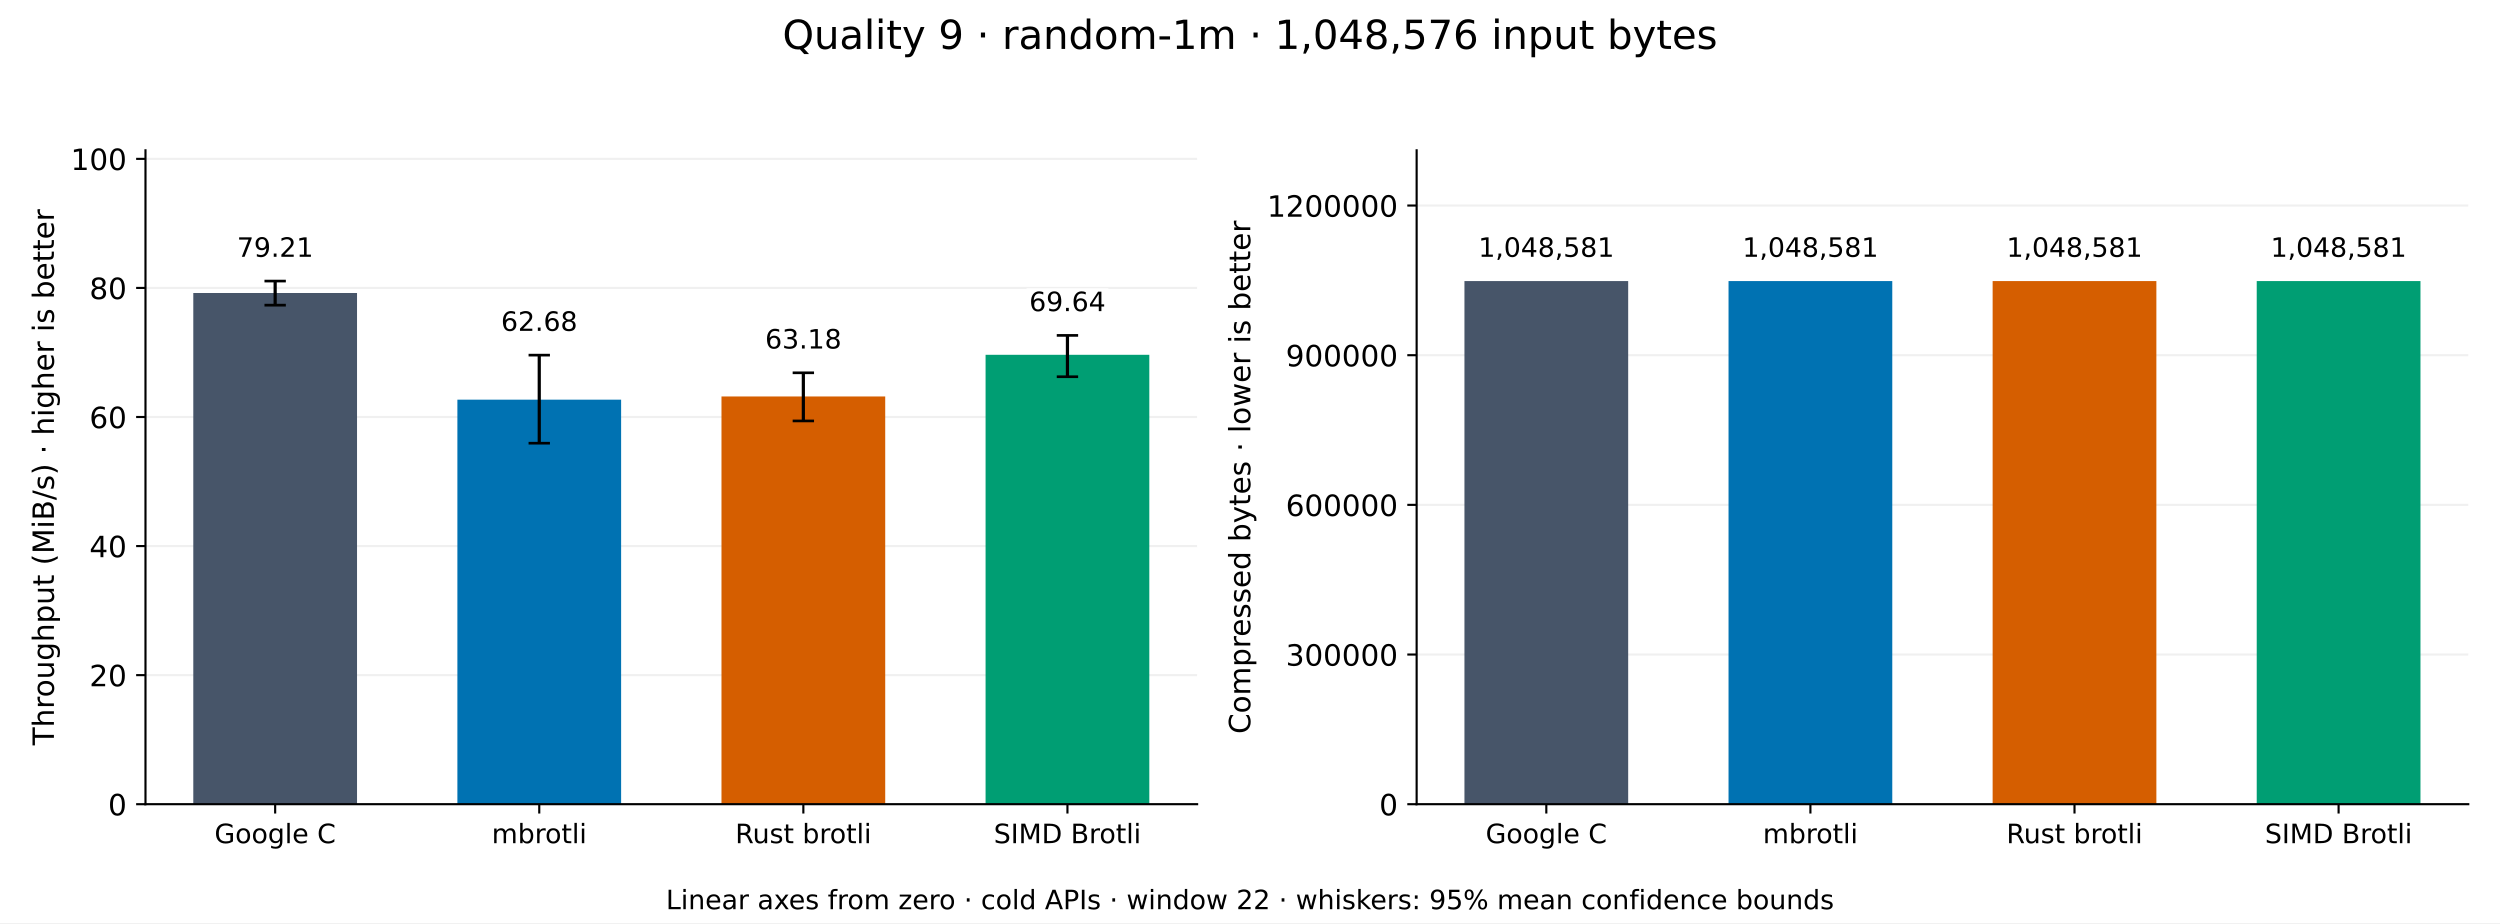
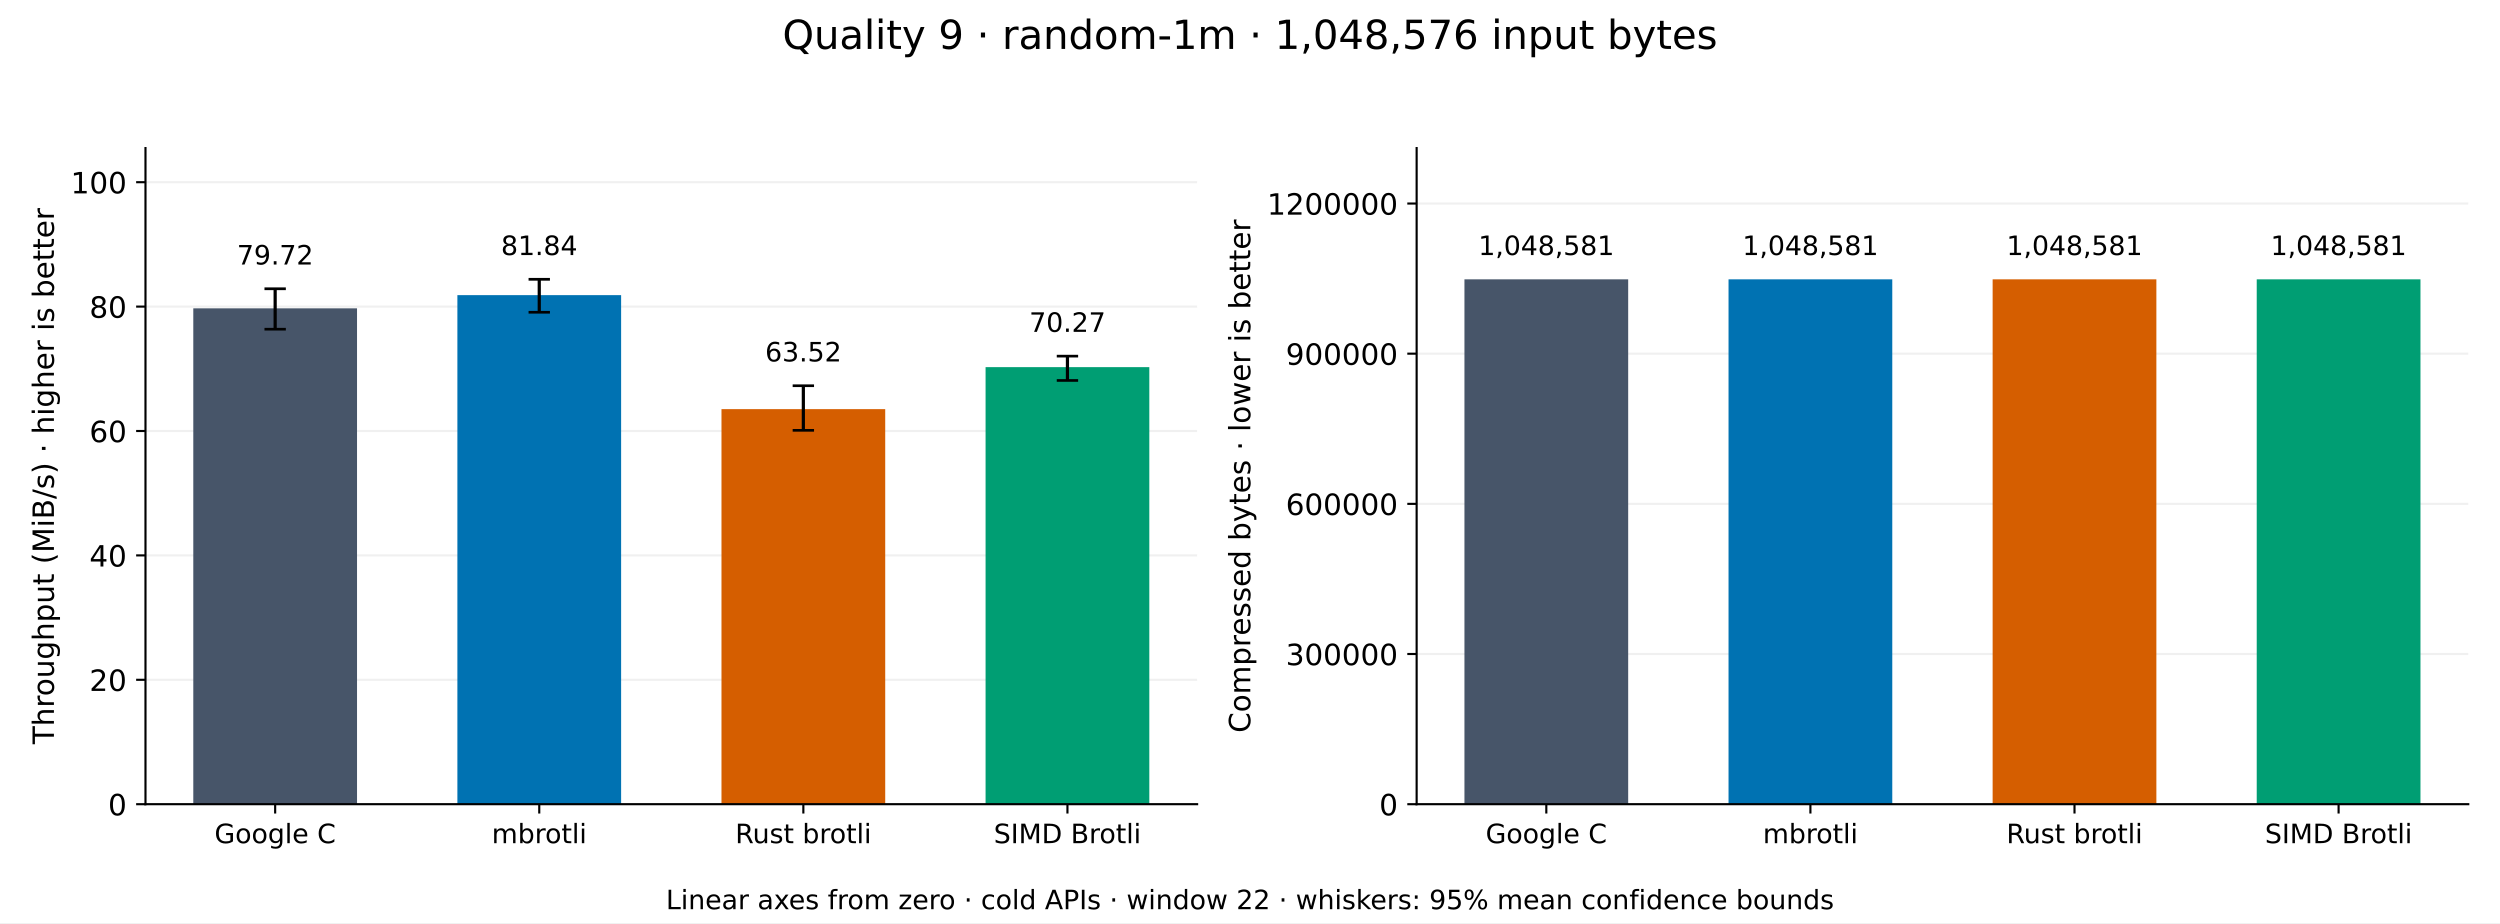
<svg xmlns="http://www.w3.org/2000/svg" xmlns:xlink="http://www.w3.org/1999/xlink" width="936pt" height="345.6pt" viewBox="0 0 936 345.6" version="1.1">
  <defs>
    <style type="text/css">*{stroke-linejoin: round; stroke-linecap: butt}</style>
  </defs>
  <g id="figure_1">
    <g id="patch_1">
      <path d="M 0 345.6 L 936 345.6 L 936 0 L 0 0 z " style="fill: #ffffff" />
    </g>
    <g id="axes_1">
      <g id="patch_2">
-         <path d="M 54.47 301.088 L 448.2 301.088 L 448.2 56.275 L 54.47 56.275 z " style="fill: #ffffff" />
+         <path d="M 54.47 301.088 L 448.2 301.088 L 448.2 55.44 L 54.47 55.44 z " style="fill: #ffffff" />
      </g>
      <g id="matplotlib.axis_1">
        <g id="xtick_1">
          <g id="line2d_1">
            <defs>
              <path id="m3d63aaa0ea" d="M 0 0 L 0 3.5 " style="stroke: #000000; stroke-width: 0.8" />
            </defs>
            <g>
              <use xlink:href="#m3d63aaa0ea" x="103.019" y="301.088" style="stroke: #000000; stroke-width: 0.8" />
            </g>
          </g>
          <g id="text_1">
            <text style="font-size: 10px; font-family: 'DejaVu Sans', 'Bitstream Vera Sans', 'Computer Modern Sans Serif', 'Lucida Grande', 'Verdana', 'Geneva', 'Lucid', 'Arial', 'Helvetica', 'Avant Garde', sans-serif; text-anchor: middle" x="103.019" y="315.686" transform="rotate(-0 103.0188 315.6864)">Google C</text>
          </g>
        </g>
        <g id="xtick_2">
          <g id="line2d_2">
            <g>
              <use xlink:href="#m3d63aaa0ea" x="201.896" y="301.088" style="stroke: #000000; stroke-width: 0.8" />
            </g>
          </g>
          <g id="text_2">
            <text style="font-size: 10px; font-family: 'DejaVu Sans', 'Bitstream Vera Sans', 'Computer Modern Sans Serif', 'Lucida Grande', 'Verdana', 'Geneva', 'Lucid', 'Arial', 'Helvetica', 'Avant Garde', sans-serif; text-anchor: middle" x="201.896" y="315.686" transform="rotate(-0 201.8963 315.6864)">mbrotli</text>
          </g>
        </g>
        <g id="xtick_3">
          <g id="line2d_3">
            <g>
              <use xlink:href="#m3d63aaa0ea" x="300.774" y="301.088" style="stroke: #000000; stroke-width: 0.8" />
            </g>
          </g>
          <g id="text_3">
            <text style="font-size: 10px; font-family: 'DejaVu Sans', 'Bitstream Vera Sans', 'Computer Modern Sans Serif', 'Lucida Grande', 'Verdana', 'Geneva', 'Lucid', 'Arial', 'Helvetica', 'Avant Garde', sans-serif; text-anchor: middle" x="300.774" y="315.686" transform="rotate(-0 300.7737 315.6864)">Rust brotli</text>
          </g>
        </g>
        <g id="xtick_4">
          <g id="line2d_4">
            <g>
              <use xlink:href="#m3d63aaa0ea" x="399.651" y="301.088" style="stroke: #000000; stroke-width: 0.8" />
            </g>
          </g>
          <g id="text_4">
            <text style="font-size: 10px; font-family: 'DejaVu Sans', 'Bitstream Vera Sans', 'Computer Modern Sans Serif', 'Lucida Grande', 'Verdana', 'Geneva', 'Lucid', 'Arial', 'Helvetica', 'Avant Garde', sans-serif; text-anchor: middle" x="399.651" y="315.686" transform="rotate(-0 399.6512 315.6864)">SIMD Brotli</text>
          </g>
        </g>
      </g>
      <g id="matplotlib.axis_2">
        <g id="ytick_1">
          <g id="line2d_5">
-             <path d="M 54.47 301.088 L 448.2 301.088 " clip-path="url(#p4a78625259)" style="fill: none; stroke: #b0b0b0; stroke-opacity: 0.18; stroke-width: 0.8; stroke-linecap: square" />
+             <path d="M 54.47 301.088 L 448.2 301.088 " clip-path="url(#p136f8b3944)" style="fill: none; stroke: #b0b0b0; stroke-opacity: 0.18; stroke-width: 0.8; stroke-linecap: square" />
          </g>
          <g id="line2d_6">
            <defs>
              <path id="mb6c034703b" d="M 0 0 L -3.5 0 " style="stroke: #000000; stroke-width: 0.8" />
            </defs>
            <g>
              <use xlink:href="#mb6c034703b" x="54.47" y="301.088" style="stroke: #000000; stroke-width: 0.8" />
            </g>
          </g>
          <g id="text_5">
            <text style="font-size: 11px; font-family: 'DejaVu Sans', 'Bitstream Vera Sans', 'Computer Modern Sans Serif', 'Lucida Grande', 'Verdana', 'Geneva', 'Lucid', 'Arial', 'Helvetica', 'Avant Garde', sans-serif; text-anchor: end" x="47.47" y="305.267" transform="rotate(-0 47.47 305.2671)">0</text>
          </g>
        </g>
        <g id="ytick_2">
          <g id="line2d_7">
-             <path d="M 54.47 252.767 L 448.2 252.767 " clip-path="url(#p4a78625259)" style="fill: none; stroke: #b0b0b0; stroke-opacity: 0.18; stroke-width: 0.8; stroke-linecap: square" />
+             <path d="M 54.47 254.514 L 448.2 254.514 " clip-path="url(#p136f8b3944)" style="fill: none; stroke: #b0b0b0; stroke-opacity: 0.18; stroke-width: 0.8; stroke-linecap: square" />
          </g>
          <g id="line2d_8">
            <g>
-               <use xlink:href="#mb6c034703b" x="54.47" y="252.767" style="stroke: #000000; stroke-width: 0.8" />
+               <use xlink:href="#mb6c034703b" x="54.47" y="254.514" style="stroke: #000000; stroke-width: 0.8" />
            </g>
          </g>
          <g id="text_6">
-             <text style="font-size: 11px; font-family: 'DejaVu Sans', 'Bitstream Vera Sans', 'Computer Modern Sans Serif', 'Lucida Grande', 'Verdana', 'Geneva', 'Lucid', 'Arial', 'Helvetica', 'Avant Garde', sans-serif; text-anchor: end" x="47.47" y="256.946" transform="rotate(-0 47.47 256.9457)">20</text>
+             <text style="font-size: 11px; font-family: 'DejaVu Sans', 'Bitstream Vera Sans', 'Computer Modern Sans Serif', 'Lucida Grande', 'Verdana', 'Geneva', 'Lucid', 'Arial', 'Helvetica', 'Avant Garde', sans-serif; text-anchor: end" x="47.47" y="258.693" transform="rotate(-0 47.47 258.6935)">20</text>
          </g>
        </g>
        <g id="ytick_3">
          <g id="line2d_9">
-             <path d="M 54.47 204.445 L 448.2 204.445 " clip-path="url(#p4a78625259)" style="fill: none; stroke: #b0b0b0; stroke-opacity: 0.18; stroke-width: 0.8; stroke-linecap: square" />
+             <path d="M 54.47 207.941 L 448.2 207.941 " clip-path="url(#p136f8b3944)" style="fill: none; stroke: #b0b0b0; stroke-opacity: 0.18; stroke-width: 0.8; stroke-linecap: square" />
          </g>
          <g id="line2d_10">
            <g>
-               <use xlink:href="#mb6c034703b" x="54.47" y="204.445" style="stroke: #000000; stroke-width: 0.8" />
+               <use xlink:href="#mb6c034703b" x="54.47" y="207.941" style="stroke: #000000; stroke-width: 0.8" />
            </g>
          </g>
          <g id="text_7">
-             <text style="font-size: 11px; font-family: 'DejaVu Sans', 'Bitstream Vera Sans', 'Computer Modern Sans Serif', 'Lucida Grande', 'Verdana', 'Geneva', 'Lucid', 'Arial', 'Helvetica', 'Avant Garde', sans-serif; text-anchor: end" x="47.47" y="208.624" transform="rotate(-0 47.47 208.6244)">40</text>
+             <text style="font-size: 11px; font-family: 'DejaVu Sans', 'Bitstream Vera Sans', 'Computer Modern Sans Serif', 'Lucida Grande', 'Verdana', 'Geneva', 'Lucid', 'Arial', 'Helvetica', 'Avant Garde', sans-serif; text-anchor: end" x="47.47" y="212.12" transform="rotate(-0 47.47 212.1198)">40</text>
          </g>
        </g>
        <g id="ytick_4">
          <g id="line2d_11">
-             <path d="M 54.47 156.124 L 448.2 156.124 " clip-path="url(#p4a78625259)" style="fill: none; stroke: #b0b0b0; stroke-opacity: 0.18; stroke-width: 0.8; stroke-linecap: square" />
+             <path d="M 54.47 161.367 L 448.2 161.367 " clip-path="url(#p136f8b3944)" style="fill: none; stroke: #b0b0b0; stroke-opacity: 0.18; stroke-width: 0.8; stroke-linecap: square" />
          </g>
          <g id="line2d_12">
            <g>
-               <use xlink:href="#mb6c034703b" x="54.47" y="156.124" style="stroke: #000000; stroke-width: 0.8" />
+               <use xlink:href="#mb6c034703b" x="54.47" y="161.367" style="stroke: #000000; stroke-width: 0.8" />
            </g>
          </g>
          <g id="text_8">
-             <text style="font-size: 11px; font-family: 'DejaVu Sans', 'Bitstream Vera Sans', 'Computer Modern Sans Serif', 'Lucida Grande', 'Verdana', 'Geneva', 'Lucid', 'Arial', 'Helvetica', 'Avant Garde', sans-serif; text-anchor: end" x="47.47" y="160.303" transform="rotate(-0 47.47 160.303)">60</text>
+             <text style="font-size: 11px; font-family: 'DejaVu Sans', 'Bitstream Vera Sans', 'Computer Modern Sans Serif', 'Lucida Grande', 'Verdana', 'Geneva', 'Lucid', 'Arial', 'Helvetica', 'Avant Garde', sans-serif; text-anchor: end" x="47.47" y="165.546" transform="rotate(-0 47.47 165.5462)">60</text>
          </g>
        </g>
        <g id="ytick_5">
          <g id="line2d_13">
-             <path d="M 54.47 107.802 L 448.2 107.802 " clip-path="url(#p4a78625259)" style="fill: none; stroke: #b0b0b0; stroke-opacity: 0.18; stroke-width: 0.8; stroke-linecap: square" />
+             <path d="M 54.47 114.793 L 448.2 114.793 " clip-path="url(#p136f8b3944)" style="fill: none; stroke: #b0b0b0; stroke-opacity: 0.18; stroke-width: 0.8; stroke-linecap: square" />
          </g>
          <g id="line2d_14">
            <g>
-               <use xlink:href="#mb6c034703b" x="54.47" y="107.802" style="stroke: #000000; stroke-width: 0.8" />
+               <use xlink:href="#mb6c034703b" x="54.47" y="114.793" style="stroke: #000000; stroke-width: 0.8" />
            </g>
          </g>
          <g id="text_9">
-             <text style="font-size: 11px; font-family: 'DejaVu Sans', 'Bitstream Vera Sans', 'Computer Modern Sans Serif', 'Lucida Grande', 'Verdana', 'Geneva', 'Lucid', 'Arial', 'Helvetica', 'Avant Garde', sans-serif; text-anchor: end" x="47.47" y="111.982" transform="rotate(-0 47.47 111.9816)">80</text>
+             <text style="font-size: 11px; font-family: 'DejaVu Sans', 'Bitstream Vera Sans', 'Computer Modern Sans Serif', 'Lucida Grande', 'Verdana', 'Geneva', 'Lucid', 'Arial', 'Helvetica', 'Avant Garde', sans-serif; text-anchor: end" x="47.47" y="118.972" transform="rotate(-0 47.47 118.9725)">80</text>
          </g>
        </g>
        <g id="ytick_6">
          <g id="line2d_15">
-             <path d="M 54.47 59.481 L 448.2 59.481 " clip-path="url(#p4a78625259)" style="fill: none; stroke: #b0b0b0; stroke-opacity: 0.18; stroke-width: 0.8; stroke-linecap: square" />
+             <path d="M 54.47 68.22 L 448.2 68.22 " clip-path="url(#p136f8b3944)" style="fill: none; stroke: #b0b0b0; stroke-opacity: 0.18; stroke-width: 0.8; stroke-linecap: square" />
          </g>
          <g id="line2d_16">
            <g>
-               <use xlink:href="#mb6c034703b" x="54.47" y="59.481" style="stroke: #000000; stroke-width: 0.8" />
+               <use xlink:href="#mb6c034703b" x="54.47" y="68.22" style="stroke: #000000; stroke-width: 0.8" />
            </g>
          </g>
          <g id="text_10">
-             <text style="font-size: 11px; font-family: 'DejaVu Sans', 'Bitstream Vera Sans', 'Computer Modern Sans Serif', 'Lucida Grande', 'Verdana', 'Geneva', 'Lucid', 'Arial', 'Helvetica', 'Avant Garde', sans-serif; text-anchor: end" x="47.47" y="63.66" transform="rotate(-0 47.47 63.66018)">100</text>
+             <text style="font-size: 11px; font-family: 'DejaVu Sans', 'Bitstream Vera Sans', 'Computer Modern Sans Serif', 'Lucida Grande', 'Verdana', 'Geneva', 'Lucid', 'Arial', 'Helvetica', 'Avant Garde', sans-serif; text-anchor: end" x="47.47" y="72.399" transform="rotate(-0 47.47 72.39884)">100</text>
          </g>
        </g>
        <g id="text_11">
-           <text style="font-size: 11px; font-family: 'DejaVu Sans', 'Bitstream Vera Sans', 'Computer Modern Sans Serif', 'Lucida Grande', 'Verdana', 'Geneva', 'Lucid', 'Arial', 'Helvetica', 'Avant Garde', sans-serif; text-anchor: middle" x="20.186" y="178.681" transform="rotate(-90 20.18609 178.6813)">Throughput (MiB/s) · higher is better</text>
+           <text style="font-size: 11px; font-family: 'DejaVu Sans', 'Bitstream Vera Sans', 'Computer Modern Sans Serif', 'Lucida Grande', 'Verdana', 'Geneva', 'Lucid', 'Arial', 'Helvetica', 'Avant Garde', sans-serif; text-anchor: middle" x="20.186" y="178.264" transform="rotate(-90 20.18609 178.264)">Throughput (MiB/s) · higher is better</text>
        </g>
      </g>
      <g id="patch_3">
-         <path d="M 72.367 301.088 L 133.671 301.088 L 133.671 109.703 L 72.367 109.703 z " clip-path="url(#p4a78625259)" style="fill: #475569" />
+         <path d="M 72.367 301.088 L 133.671 301.088 L 133.671 115.443 L 72.367 115.443 z " clip-path="url(#p136f8b3944)" style="fill: #475569" />
      </g>
      <g id="patch_4">
-         <path d="M 171.244 301.088 L 232.548 301.088 L 232.548 149.647 L 171.244 149.647 z " clip-path="url(#p4a78625259)" style="fill: #0072b2" />
+         <path d="M 171.244 301.088 L 232.548 301.088 L 232.548 110.508 L 171.244 110.508 z " clip-path="url(#p136f8b3944)" style="fill: #0072b2" />
      </g>
      <g id="patch_5">
-         <path d="M 270.122 301.088 L 331.426 301.088 L 331.426 148.43 L 270.122 148.43 z " clip-path="url(#p4a78625259)" style="fill: #d55e00" />
+         <path d="M 270.122 301.088 L 331.426 301.088 L 331.426 153.172 L 270.122 153.172 z " clip-path="url(#p136f8b3944)" style="fill: #d55e00" />
      </g>
      <g id="patch_6">
-         <path d="M 368.999 301.088 L 430.303 301.088 L 430.303 132.837 L 368.999 132.837 z " clip-path="url(#p4a78625259)" style="fill: #009e73" />
+         <path d="M 368.999 301.088 L 430.303 301.088 L 430.303 137.452 L 368.999 137.452 z " clip-path="url(#p136f8b3944)" style="fill: #009e73" />
      </g>
      <g id="LineCollection_1">
-         <path d="M 103.019 114.255 L 103.019 105.237 " clip-path="url(#p4a78625259)" style="fill: none; stroke: #000000; stroke-width: 1.2" />
-         <path d="M 201.896 165.93 L 201.896 132.953 " clip-path="url(#p4a78625259)" style="fill: none; stroke: #000000; stroke-width: 1.2" />
-         <path d="M 300.774 157.597 L 300.774 139.567 " clip-path="url(#p4a78625259)" style="fill: none; stroke: #000000; stroke-width: 1.2" />
-         <path d="M 399.651 141.056 L 399.651 125.573 " clip-path="url(#p4a78625259)" style="fill: none; stroke: #000000; stroke-width: 1.2" />
+         <path d="M 103.019 123.259 L 103.019 108.114 " clip-path="url(#p136f8b3944)" style="fill: none; stroke: #000000; stroke-width: 1.2" />
+         <path d="M 201.896 116.906 L 201.896 104.57 " clip-path="url(#p136f8b3944)" style="fill: none; stroke: #000000; stroke-width: 1.2" />
+         <path d="M 300.774 161.109 L 300.774 144.407 " clip-path="url(#p136f8b3944)" style="fill: none; stroke: #000000; stroke-width: 1.2" />
+         <path d="M 399.651 142.454 L 399.651 133.328 " clip-path="url(#p136f8b3944)" style="fill: none; stroke: #000000; stroke-width: 1.2" />
      </g>
      <g id="line2d_17">
        <defs>
          <path id="ma4d3aa00d3" d="M 4 0 L -4 -0 " style="stroke: #000000" />
        </defs>
-         <g clip-path="url(#p4a78625259)">
-           <use xlink:href="#ma4d3aa00d3" x="103.019" y="114.255" style="fill: #1f77b4; stroke: #000000" />
-           <use xlink:href="#ma4d3aa00d3" x="201.896" y="165.93" style="fill: #1f77b4; stroke: #000000" />
-           <use xlink:href="#ma4d3aa00d3" x="300.774" y="157.597" style="fill: #1f77b4; stroke: #000000" />
-           <use xlink:href="#ma4d3aa00d3" x="399.651" y="141.056" style="fill: #1f77b4; stroke: #000000" />
+         <g clip-path="url(#p136f8b3944)">
+           <use xlink:href="#ma4d3aa00d3" x="103.019" y="123.259" style="fill: #1f77b4; stroke: #000000" />
+           <use xlink:href="#ma4d3aa00d3" x="201.896" y="116.906" style="fill: #1f77b4; stroke: #000000" />
+           <use xlink:href="#ma4d3aa00d3" x="300.774" y="161.109" style="fill: #1f77b4; stroke: #000000" />
+           <use xlink:href="#ma4d3aa00d3" x="399.651" y="142.454" style="fill: #1f77b4; stroke: #000000" />
        </g>
      </g>
      <g id="line2d_18">
-         <g clip-path="url(#p4a78625259)">
-           <use xlink:href="#ma4d3aa00d3" x="103.019" y="105.237" style="fill: #1f77b4; stroke: #000000" />
-           <use xlink:href="#ma4d3aa00d3" x="201.896" y="132.953" style="fill: #1f77b4; stroke: #000000" />
-           <use xlink:href="#ma4d3aa00d3" x="300.774" y="139.567" style="fill: #1f77b4; stroke: #000000" />
-           <use xlink:href="#ma4d3aa00d3" x="399.651" y="125.573" style="fill: #1f77b4; stroke: #000000" />
+         <g clip-path="url(#p136f8b3944)">
+           <use xlink:href="#ma4d3aa00d3" x="103.019" y="108.114" style="fill: #1f77b4; stroke: #000000" />
+           <use xlink:href="#ma4d3aa00d3" x="201.896" y="104.57" style="fill: #1f77b4; stroke: #000000" />
+           <use xlink:href="#ma4d3aa00d3" x="300.774" y="144.407" style="fill: #1f77b4; stroke: #000000" />
+           <use xlink:href="#ma4d3aa00d3" x="399.651" y="133.328" style="fill: #1f77b4; stroke: #000000" />
        </g>
      </g>
      <g id="patch_7">
-         <path d="M 54.47 301.088 L 54.47 56.275 " style="fill: none; stroke: #000000; stroke-width: 0.8; stroke-linejoin: miter; stroke-linecap: square" />
+         <path d="M 54.47 301.088 L 54.47 55.44 " style="fill: none; stroke: #000000; stroke-width: 0.8; stroke-linejoin: miter; stroke-linecap: square" />
      </g>
      <g id="patch_8">
        <path d="M 54.47 301.088 L 448.2 301.088 " style="fill: none; stroke: #000000; stroke-width: 0.8; stroke-linejoin: miter; stroke-linecap: square" />
      </g>
      <g id="text_12">
        <g id="patch_9">
-           <path d="M 87.705 99.237 L 118.333 99.237 L 118.333 87.559 L 87.705 87.559 z " style="fill: #ffffff; opacity: 0.9" />
-         </g>
-         <text style="font-size: 10px; font-family: 'DejaVu Sans', 'Bitstream Vera Sans', 'Computer Modern Sans Serif', 'Lucida Grande', 'Verdana', 'Geneva', 'Lucid', 'Arial', 'Helvetica', 'Avant Garde', sans-serif; text-anchor: middle" x="103.019" y="96.158" transform="rotate(-0 103.0188 96.15756)">79.21</text>
+           <path d="M 87.705 102.114 L 118.333 102.114 L 118.333 90.436 L 87.705 90.436 z " style="fill: #ffffff; opacity: 0.9" />
+         </g>
+         <text style="font-size: 10px; font-family: 'DejaVu Sans', 'Bitstream Vera Sans', 'Computer Modern Sans Serif', 'Lucida Grande', 'Verdana', 'Geneva', 'Lucid', 'Arial', 'Helvetica', 'Avant Garde', sans-serif; text-anchor: middle" x="103.019" y="99.034" transform="rotate(-0 103.0188 99.03402)">79.72</text>
      </g>
      <g id="text_13">
        <g id="patch_10">
-           <path d="M 186.582 126.953 L 217.21 126.953 L 217.21 115.275 L 186.582 115.275 z " style="fill: #ffffff; opacity: 0.9" />
-         </g>
-         <text style="font-size: 10px; font-family: 'DejaVu Sans', 'Bitstream Vera Sans', 'Computer Modern Sans Serif', 'Lucida Grande', 'Verdana', 'Geneva', 'Lucid', 'Arial', 'Helvetica', 'Avant Garde', sans-serif; text-anchor: middle" x="201.896" y="123.873" transform="rotate(-0 201.8963 123.8734)">62.68</text>
+           <path d="M 186.582 98.57 L 217.21 98.57 L 217.21 86.891 L 186.582 86.891 z " style="fill: #ffffff; opacity: 0.9" />
+         </g>
+         <text style="font-size: 10px; font-family: 'DejaVu Sans', 'Bitstream Vera Sans', 'Computer Modern Sans Serif', 'Lucida Grande', 'Verdana', 'Geneva', 'Lucid', 'Arial', 'Helvetica', 'Avant Garde', sans-serif; text-anchor: middle" x="201.896" y="95.49" transform="rotate(-0 201.8963 95.48991)">81.84</text>
      </g>
      <g id="text_14">
        <g id="patch_11">
-           <path d="M 285.46 133.567 L 316.088 133.567 L 316.088 121.889 L 285.46 121.889 z " style="fill: #ffffff; opacity: 0.9" />
-         </g>
-         <text style="font-size: 10px; font-family: 'DejaVu Sans', 'Bitstream Vera Sans', 'Computer Modern Sans Serif', 'Lucida Grande', 'Verdana', 'Geneva', 'Lucid', 'Arial', 'Helvetica', 'Avant Garde', sans-serif; text-anchor: middle" x="300.774" y="130.488" transform="rotate(-0 300.7737 130.4876)">63.18</text>
+           <path d="M 285.46 138.407 L 316.088 138.407 L 316.088 126.729 L 285.46 126.729 z " style="fill: #ffffff; opacity: 0.9" />
+         </g>
+         <text style="font-size: 10px; font-family: 'DejaVu Sans', 'Bitstream Vera Sans', 'Computer Modern Sans Serif', 'Lucida Grande', 'Verdana', 'Geneva', 'Lucid', 'Arial', 'Helvetica', 'Avant Garde', sans-serif; text-anchor: middle" x="300.774" y="135.327" transform="rotate(-0 300.7737 135.327)">63.52</text>
      </g>
      <g id="text_15">
        <g id="patch_12">
-           <path d="M 384.337 119.573 L 414.965 119.573 L 414.965 107.895 L 384.337 107.895 z " style="fill: #ffffff; opacity: 0.9" />
-         </g>
-         <text style="font-size: 10px; font-family: 'DejaVu Sans', 'Bitstream Vera Sans', 'Computer Modern Sans Serif', 'Lucida Grande', 'Verdana', 'Geneva', 'Lucid', 'Arial', 'Helvetica', 'Avant Garde', sans-serif; text-anchor: middle" x="399.651" y="116.493" transform="rotate(-0 399.6512 116.4933)">69.64</text>
+           <path d="M 384.337 127.328 L 414.965 127.328 L 414.965 115.65 L 384.337 115.65 z " style="fill: #ffffff; opacity: 0.9" />
+         </g>
+         <text style="font-size: 10px; font-family: 'DejaVu Sans', 'Bitstream Vera Sans', 'Computer Modern Sans Serif', 'Lucida Grande', 'Verdana', 'Geneva', 'Lucid', 'Arial', 'Helvetica', 'Avant Garde', sans-serif; text-anchor: middle" x="399.651" y="124.248" transform="rotate(-0 399.6512 124.2482)">70.27</text>
      </g>
    </g>
    <g id="axes_2">
      <g id="patch_13">
-         <path d="M 530.39 301.088 L 924.12 301.088 L 924.12 56.275 L 530.39 56.275 z " style="fill: #ffffff" />
+         <path d="M 530.39 301.088 L 924.12 301.088 L 924.12 55.44 L 530.39 55.44 z " style="fill: #ffffff" />
      </g>
      <g id="matplotlib.axis_3">
        <g id="xtick_5">
          <g id="line2d_19">
            <g>
              <use xlink:href="#m3d63aaa0ea" x="578.939" y="301.088" style="stroke: #000000; stroke-width: 0.8" />
            </g>
          </g>
          <g id="text_16">
            <text style="font-size: 10px; font-family: 'DejaVu Sans', 'Bitstream Vera Sans', 'Computer Modern Sans Serif', 'Lucida Grande', 'Verdana', 'Geneva', 'Lucid', 'Arial', 'Helvetica', 'Avant Garde', sans-serif; text-anchor: middle" x="578.939" y="315.686" transform="rotate(-0 578.9388 315.6864)">Google C</text>
          </g>
        </g>
        <g id="xtick_6">
          <g id="line2d_20">
            <g>
              <use xlink:href="#m3d63aaa0ea" x="677.816" y="301.088" style="stroke: #000000; stroke-width: 0.8" />
            </g>
          </g>
          <g id="text_17">
            <text style="font-size: 10px; font-family: 'DejaVu Sans', 'Bitstream Vera Sans', 'Computer Modern Sans Serif', 'Lucida Grande', 'Verdana', 'Geneva', 'Lucid', 'Arial', 'Helvetica', 'Avant Garde', sans-serif; text-anchor: middle" x="677.816" y="315.686" transform="rotate(-0 677.8163 315.6864)">mbrotli</text>
          </g>
        </g>
        <g id="xtick_7">
          <g id="line2d_21">
            <g>
              <use xlink:href="#m3d63aaa0ea" x="776.694" y="301.088" style="stroke: #000000; stroke-width: 0.8" />
            </g>
          </g>
          <g id="text_18">
            <text style="font-size: 10px; font-family: 'DejaVu Sans', 'Bitstream Vera Sans', 'Computer Modern Sans Serif', 'Lucida Grande', 'Verdana', 'Geneva', 'Lucid', 'Arial', 'Helvetica', 'Avant Garde', sans-serif; text-anchor: middle" x="776.694" y="315.686" transform="rotate(-0 776.6937 315.6864)">Rust brotli</text>
          </g>
        </g>
        <g id="xtick_8">
          <g id="line2d_22">
            <g>
              <use xlink:href="#m3d63aaa0ea" x="875.571" y="301.088" style="stroke: #000000; stroke-width: 0.8" />
            </g>
          </g>
          <g id="text_19">
            <text style="font-size: 10px; font-family: 'DejaVu Sans', 'Bitstream Vera Sans', 'Computer Modern Sans Serif', 'Lucida Grande', 'Verdana', 'Geneva', 'Lucid', 'Arial', 'Helvetica', 'Avant Garde', sans-serif; text-anchor: middle" x="875.571" y="315.686" transform="rotate(-0 875.5712 315.6864)">SIMD Brotli</text>
          </g>
        </g>
      </g>
      <g id="matplotlib.axis_4">
        <g id="ytick_7">
          <g id="line2d_23">
-             <path d="M 530.39 301.088 L 924.12 301.088 " clip-path="url(#p11e1a6be67)" style="fill: none; stroke: #b0b0b0; stroke-opacity: 0.18; stroke-width: 0.8; stroke-linecap: square" />
+             <path d="M 530.39 301.088 L 924.12 301.088 " clip-path="url(#pb9c698598e)" style="fill: none; stroke: #b0b0b0; stroke-opacity: 0.18; stroke-width: 0.8; stroke-linecap: square" />
          </g>
          <g id="line2d_24">
            <g>
              <use xlink:href="#mb6c034703b" x="530.39" y="301.088" style="stroke: #000000; stroke-width: 0.8" />
            </g>
          </g>
          <g id="text_20">
            <text style="font-size: 11px; font-family: 'DejaVu Sans', 'Bitstream Vera Sans', 'Computer Modern Sans Serif', 'Lucida Grande', 'Verdana', 'Geneva', 'Lucid', 'Arial', 'Helvetica', 'Avant Garde', sans-serif; text-anchor: end" x="523.39" y="305.267" transform="rotate(-0 523.39 305.2671)">0</text>
          </g>
        </g>
        <g id="ytick_8">
          <g id="line2d_25">
-             <path d="M 530.39 245.055 L 924.12 245.055 " clip-path="url(#p11e1a6be67)" style="fill: none; stroke: #b0b0b0; stroke-opacity: 0.18; stroke-width: 0.8; stroke-linecap: square" />
+             <path d="M 530.39 244.864 L 924.12 244.864 " clip-path="url(#pb9c698598e)" style="fill: none; stroke: #b0b0b0; stroke-opacity: 0.18; stroke-width: 0.8; stroke-linecap: square" />
          </g>
          <g id="line2d_26">
            <g>
-               <use xlink:href="#mb6c034703b" x="530.39" y="245.055" style="stroke: #000000; stroke-width: 0.8" />
+               <use xlink:href="#mb6c034703b" x="530.39" y="244.864" style="stroke: #000000; stroke-width: 0.8" />
            </g>
          </g>
          <g id="text_21">
-             <text style="font-size: 11px; font-family: 'DejaVu Sans', 'Bitstream Vera Sans', 'Computer Modern Sans Serif', 'Lucida Grande', 'Verdana', 'Geneva', 'Lucid', 'Arial', 'Helvetica', 'Avant Garde', sans-serif; text-anchor: end" x="523.39" y="249.234" transform="rotate(-0 523.39 249.2341)">300000</text>
+             <text style="font-size: 11px; font-family: 'DejaVu Sans', 'Bitstream Vera Sans', 'Computer Modern Sans Serif', 'Lucida Grande', 'Verdana', 'Geneva', 'Lucid', 'Arial', 'Helvetica', 'Avant Garde', sans-serif; text-anchor: end" x="523.39" y="249.043" transform="rotate(-0 523.39 249.043)">300000</text>
          </g>
        </g>
        <g id="ytick_9">
          <g id="line2d_27">
-             <path d="M 530.39 189.022 L 924.12 189.022 " clip-path="url(#p11e1a6be67)" style="fill: none; stroke: #b0b0b0; stroke-opacity: 0.18; stroke-width: 0.8; stroke-linecap: square" />
+             <path d="M 530.39 188.64 L 924.12 188.64 " clip-path="url(#pb9c698598e)" style="fill: none; stroke: #b0b0b0; stroke-opacity: 0.18; stroke-width: 0.8; stroke-linecap: square" />
          </g>
          <g id="line2d_28">
            <g>
-               <use xlink:href="#mb6c034703b" x="530.39" y="189.022" style="stroke: #000000; stroke-width: 0.8" />
+               <use xlink:href="#mb6c034703b" x="530.39" y="188.64" style="stroke: #000000; stroke-width: 0.8" />
            </g>
          </g>
          <g id="text_22">
-             <text style="font-size: 11px; font-family: 'DejaVu Sans', 'Bitstream Vera Sans', 'Computer Modern Sans Serif', 'Lucida Grande', 'Verdana', 'Geneva', 'Lucid', 'Arial', 'Helvetica', 'Avant Garde', sans-serif; text-anchor: end" x="523.39" y="193.201" transform="rotate(-0 523.39 193.201)">600000</text>
+             <text style="font-size: 11px; font-family: 'DejaVu Sans', 'Bitstream Vera Sans', 'Computer Modern Sans Serif', 'Lucida Grande', 'Verdana', 'Geneva', 'Lucid', 'Arial', 'Helvetica', 'Avant Garde', sans-serif; text-anchor: end" x="523.39" y="192.819" transform="rotate(-0 523.39 192.8189)">600000</text>
          </g>
        </g>
        <g id="ytick_10">
          <g id="line2d_29">
-             <path d="M 530.39 132.989 L 924.12 132.989 " clip-path="url(#p11e1a6be67)" style="fill: none; stroke: #b0b0b0; stroke-opacity: 0.18; stroke-width: 0.8; stroke-linecap: square" />
+             <path d="M 530.39 132.416 L 924.12 132.416 " clip-path="url(#pb9c698598e)" style="fill: none; stroke: #b0b0b0; stroke-opacity: 0.18; stroke-width: 0.8; stroke-linecap: square" />
          </g>
          <g id="line2d_30">
            <g>
-               <use xlink:href="#mb6c034703b" x="530.39" y="132.989" style="stroke: #000000; stroke-width: 0.8" />
+               <use xlink:href="#mb6c034703b" x="530.39" y="132.416" style="stroke: #000000; stroke-width: 0.8" />
            </g>
          </g>
          <g id="text_23">
-             <text style="font-size: 11px; font-family: 'DejaVu Sans', 'Bitstream Vera Sans', 'Computer Modern Sans Serif', 'Lucida Grande', 'Verdana', 'Geneva', 'Lucid', 'Arial', 'Helvetica', 'Avant Garde', sans-serif; text-anchor: end" x="523.39" y="137.168" transform="rotate(-0 523.39 137.1679)">900000</text>
+             <text style="font-size: 11px; font-family: 'DejaVu Sans', 'Bitstream Vera Sans', 'Computer Modern Sans Serif', 'Lucida Grande', 'Verdana', 'Geneva', 'Lucid', 'Arial', 'Helvetica', 'Avant Garde', sans-serif; text-anchor: end" x="523.39" y="136.595" transform="rotate(-0 523.39 136.5948)">900000</text>
          </g>
        </g>
        <g id="ytick_11">
          <g id="line2d_31">
-             <path d="M 530.39 76.956 L 924.12 76.956 " clip-path="url(#p11e1a6be67)" style="fill: none; stroke: #b0b0b0; stroke-opacity: 0.18; stroke-width: 0.8; stroke-linecap: square" />
+             <path d="M 530.39 76.192 L 924.12 76.192 " clip-path="url(#pb9c698598e)" style="fill: none; stroke: #b0b0b0; stroke-opacity: 0.18; stroke-width: 0.8; stroke-linecap: square" />
          </g>
          <g id="line2d_32">
            <g>
-               <use xlink:href="#mb6c034703b" x="530.39" y="76.956" style="stroke: #000000; stroke-width: 0.8" />
+               <use xlink:href="#mb6c034703b" x="530.39" y="76.192" style="stroke: #000000; stroke-width: 0.8" />
            </g>
          </g>
          <g id="text_24">
-             <text style="font-size: 11px; font-family: 'DejaVu Sans', 'Bitstream Vera Sans', 'Computer Modern Sans Serif', 'Lucida Grande', 'Verdana', 'Geneva', 'Lucid', 'Arial', 'Helvetica', 'Avant Garde', sans-serif; text-anchor: end" x="523.39" y="81.135" transform="rotate(-0 523.39 81.13481)">1200000</text>
+             <text style="font-size: 11px; font-family: 'DejaVu Sans', 'Bitstream Vera Sans', 'Computer Modern Sans Serif', 'Lucida Grande', 'Verdana', 'Geneva', 'Lucid', 'Arial', 'Helvetica', 'Avant Garde', sans-serif; text-anchor: end" x="523.39" y="80.371" transform="rotate(-0 523.39 80.37075)">1200000</text>
          </g>
        </g>
        <g id="text_25">
-           <text style="font-size: 11px; font-family: 'DejaVu Sans', 'Bitstream Vera Sans', 'Computer Modern Sans Serif', 'Lucida Grande', 'Verdana', 'Geneva', 'Lucid', 'Arial', 'Helvetica', 'Avant Garde', sans-serif; text-anchor: middle" x="468.111" y="178.681" transform="rotate(-90 468.1111 178.6813)">Compressed bytes · lower is better</text>
+           <text style="font-size: 11px; font-family: 'DejaVu Sans', 'Bitstream Vera Sans', 'Computer Modern Sans Serif', 'Lucida Grande', 'Verdana', 'Geneva', 'Lucid', 'Arial', 'Helvetica', 'Avant Garde', sans-serif; text-anchor: middle" x="468.111" y="178.264" transform="rotate(-90 468.1111 178.264)">Compressed bytes · lower is better</text>
        </g>
      </g>
      <g id="patch_14">
-         <path d="M 548.287 301.088 L 609.591 301.088 L 609.591 105.237 L 548.287 105.237 z " clip-path="url(#p11e1a6be67)" style="fill: #475569" />
+         <path d="M 548.287 301.088 L 609.591 301.088 L 609.591 104.57 L 548.287 104.57 z " clip-path="url(#pb9c698598e)" style="fill: #475569" />
      </g>
      <g id="patch_15">
-         <path d="M 647.164 301.088 L 708.468 301.088 L 708.468 105.237 L 647.164 105.237 z " clip-path="url(#p11e1a6be67)" style="fill: #0072b2" />
+         <path d="M 647.164 301.088 L 708.468 301.088 L 708.468 104.57 L 647.164 104.57 z " clip-path="url(#pb9c698598e)" style="fill: #0072b2" />
      </g>
      <g id="patch_16">
-         <path d="M 746.042 301.088 L 807.346 301.088 L 807.346 105.237 L 746.042 105.237 z " clip-path="url(#p11e1a6be67)" style="fill: #d55e00" />
+         <path d="M 746.042 301.088 L 807.346 301.088 L 807.346 104.57 L 746.042 104.57 z " clip-path="url(#pb9c698598e)" style="fill: #d55e00" />
      </g>
      <g id="patch_17">
-         <path d="M 844.919 301.088 L 906.223 301.088 L 906.223 105.237 L 844.919 105.237 z " clip-path="url(#p11e1a6be67)" style="fill: #009e73" />
+         <path d="M 844.919 301.088 L 906.223 301.088 L 906.223 104.57 L 844.919 104.57 z " clip-path="url(#pb9c698598e)" style="fill: #009e73" />
      </g>
      <g id="patch_18">
-         <path d="M 530.39 301.088 L 530.39 56.275 " style="fill: none; stroke: #000000; stroke-width: 0.8; stroke-linejoin: miter; stroke-linecap: square" />
+         <path d="M 530.39 301.088 L 530.39 55.44 " style="fill: none; stroke: #000000; stroke-width: 0.8; stroke-linejoin: miter; stroke-linecap: square" />
      </g>
      <g id="patch_19">
        <path d="M 530.39 301.088 L 924.12 301.088 " style="fill: none; stroke: #000000; stroke-width: 0.8; stroke-linejoin: miter; stroke-linecap: square" />
      </g>
      <g id="text_26">
        <g id="patch_20">
-           <path d="M 552.492 99.237 L 605.386 99.237 L 605.386 87.559 L 552.492 87.559 z " style="fill: #ffffff; opacity: 0.9" />
-         </g>
-         <text style="font-size: 10px; font-family: 'DejaVu Sans', 'Bitstream Vera Sans', 'Computer Modern Sans Serif', 'Lucida Grande', 'Verdana', 'Geneva', 'Lucid', 'Arial', 'Helvetica', 'Avant Garde', sans-serif; text-anchor: middle" x="578.939" y="96.158" transform="rotate(-0 578.9388 96.15756)">1,048,581</text>
+           <path d="M 552.492 98.57 L 605.386 98.57 L 605.386 86.891 L 552.492 86.891 z " style="fill: #ffffff; opacity: 0.9" />
+         </g>
+         <text style="font-size: 10px; font-family: 'DejaVu Sans', 'Bitstream Vera Sans', 'Computer Modern Sans Serif', 'Lucida Grande', 'Verdana', 'Geneva', 'Lucid', 'Arial', 'Helvetica', 'Avant Garde', sans-serif; text-anchor: middle" x="578.939" y="95.49" transform="rotate(-0 578.9388 95.48991)">1,048,581</text>
      </g>
      <g id="text_27">
        <g id="patch_21">
-           <path d="M 651.369 99.237 L 704.263 99.237 L 704.263 87.559 L 651.369 87.559 z " style="fill: #ffffff; opacity: 0.9" />
-         </g>
-         <text style="font-size: 10px; font-family: 'DejaVu Sans', 'Bitstream Vera Sans', 'Computer Modern Sans Serif', 'Lucida Grande', 'Verdana', 'Geneva', 'Lucid', 'Arial', 'Helvetica', 'Avant Garde', sans-serif; text-anchor: middle" x="677.816" y="96.158" transform="rotate(-0 677.8163 96.15756)">1,048,581</text>
+           <path d="M 651.369 98.57 L 704.263 98.57 L 704.263 86.891 L 651.369 86.891 z " style="fill: #ffffff; opacity: 0.9" />
+         </g>
+         <text style="font-size: 10px; font-family: 'DejaVu Sans', 'Bitstream Vera Sans', 'Computer Modern Sans Serif', 'Lucida Grande', 'Verdana', 'Geneva', 'Lucid', 'Arial', 'Helvetica', 'Avant Garde', sans-serif; text-anchor: middle" x="677.816" y="95.49" transform="rotate(-0 677.8163 95.48991)">1,048,581</text>
      </g>
      <g id="text_28">
        <g id="patch_22">
-           <path d="M 750.247 99.237 L 803.141 99.237 L 803.141 87.559 L 750.247 87.559 z " style="fill: #ffffff; opacity: 0.9" />
-         </g>
-         <text style="font-size: 10px; font-family: 'DejaVu Sans', 'Bitstream Vera Sans', 'Computer Modern Sans Serif', 'Lucida Grande', 'Verdana', 'Geneva', 'Lucid', 'Arial', 'Helvetica', 'Avant Garde', sans-serif; text-anchor: middle" x="776.694" y="96.158" transform="rotate(-0 776.6937 96.15756)">1,048,581</text>
+           <path d="M 750.247 98.57 L 803.141 98.57 L 803.141 86.891 L 750.247 86.891 z " style="fill: #ffffff; opacity: 0.9" />
+         </g>
+         <text style="font-size: 10px; font-family: 'DejaVu Sans', 'Bitstream Vera Sans', 'Computer Modern Sans Serif', 'Lucida Grande', 'Verdana', 'Geneva', 'Lucid', 'Arial', 'Helvetica', 'Avant Garde', sans-serif; text-anchor: middle" x="776.694" y="95.49" transform="rotate(-0 776.6937 95.48991)">1,048,581</text>
      </g>
      <g id="text_29">
        <g id="patch_23">
-           <path d="M 849.124 99.237 L 902.018 99.237 L 902.018 87.559 L 849.124 87.559 z " style="fill: #ffffff; opacity: 0.9" />
-         </g>
-         <text style="font-size: 10px; font-family: 'DejaVu Sans', 'Bitstream Vera Sans', 'Computer Modern Sans Serif', 'Lucida Grande', 'Verdana', 'Geneva', 'Lucid', 'Arial', 'Helvetica', 'Avant Garde', sans-serif; text-anchor: middle" x="875.571" y="96.158" transform="rotate(-0 875.5712 96.15756)">1,048,581</text>
+           <path d="M 849.124 98.57 L 902.018 98.57 L 902.018 86.891 L 849.124 86.891 z " style="fill: #ffffff; opacity: 0.9" />
+         </g>
+         <text style="font-size: 10px; font-family: 'DejaVu Sans', 'Bitstream Vera Sans', 'Computer Modern Sans Serif', 'Lucida Grande', 'Verdana', 'Geneva', 'Lucid', 'Arial', 'Helvetica', 'Avant Garde', sans-serif; text-anchor: middle" x="875.571" y="95.49" transform="rotate(-0 875.5712 95.48991)">1,048,581</text>
      </g>
    </g>
    <g id="text_30">
      <text style="font-size: 15px; font-family: 'DejaVu Sans', 'Bitstream Vera Sans', 'Computer Modern Sans Serif', 'Lucida Grande', 'Verdana', 'Geneva', 'Lucid', 'Arial', 'Helvetica', 'Avant Garde', sans-serif; text-anchor: middle" x="468" y="18.31" transform="rotate(-0 468 18.30966)">Quality 9 · random-1m · 1,048,576 input bytes</text>
    </g>
    <g id="text_31">
      <text style="font-size: 10px; font-family: 'DejaVu Sans', 'Bitstream Vera Sans', 'Computer Modern Sans Serif', 'Lucida Grande', 'Verdana', 'Geneva', 'Lucid', 'Arial', 'Helvetica', 'Avant Garde', sans-serif; text-anchor: middle" x="468" y="340.416" transform="rotate(-0 468 340.416)">Linear axes from zero · cold APIs · window 22 · whiskers: 95% mean confidence bounds</text>
    </g>
  </g>
  <defs>
-     <clipPath id="p4a78625259">
-       <rect x="54.47" y="56.275" width="393.73" height="244.813" />
+     <clipPath id="p136f8b3944">
+       <rect x="54.47" y="55.44" width="393.73" height="245.648" />
    </clipPath>
-     <clipPath id="p11e1a6be67">
-       <rect x="530.39" y="56.275" width="393.73" height="244.813" />
+     <clipPath id="pb9c698598e">
+       <rect x="530.39" y="55.44" width="393.73" height="245.648" />
    </clipPath>
  </defs>
</svg>
